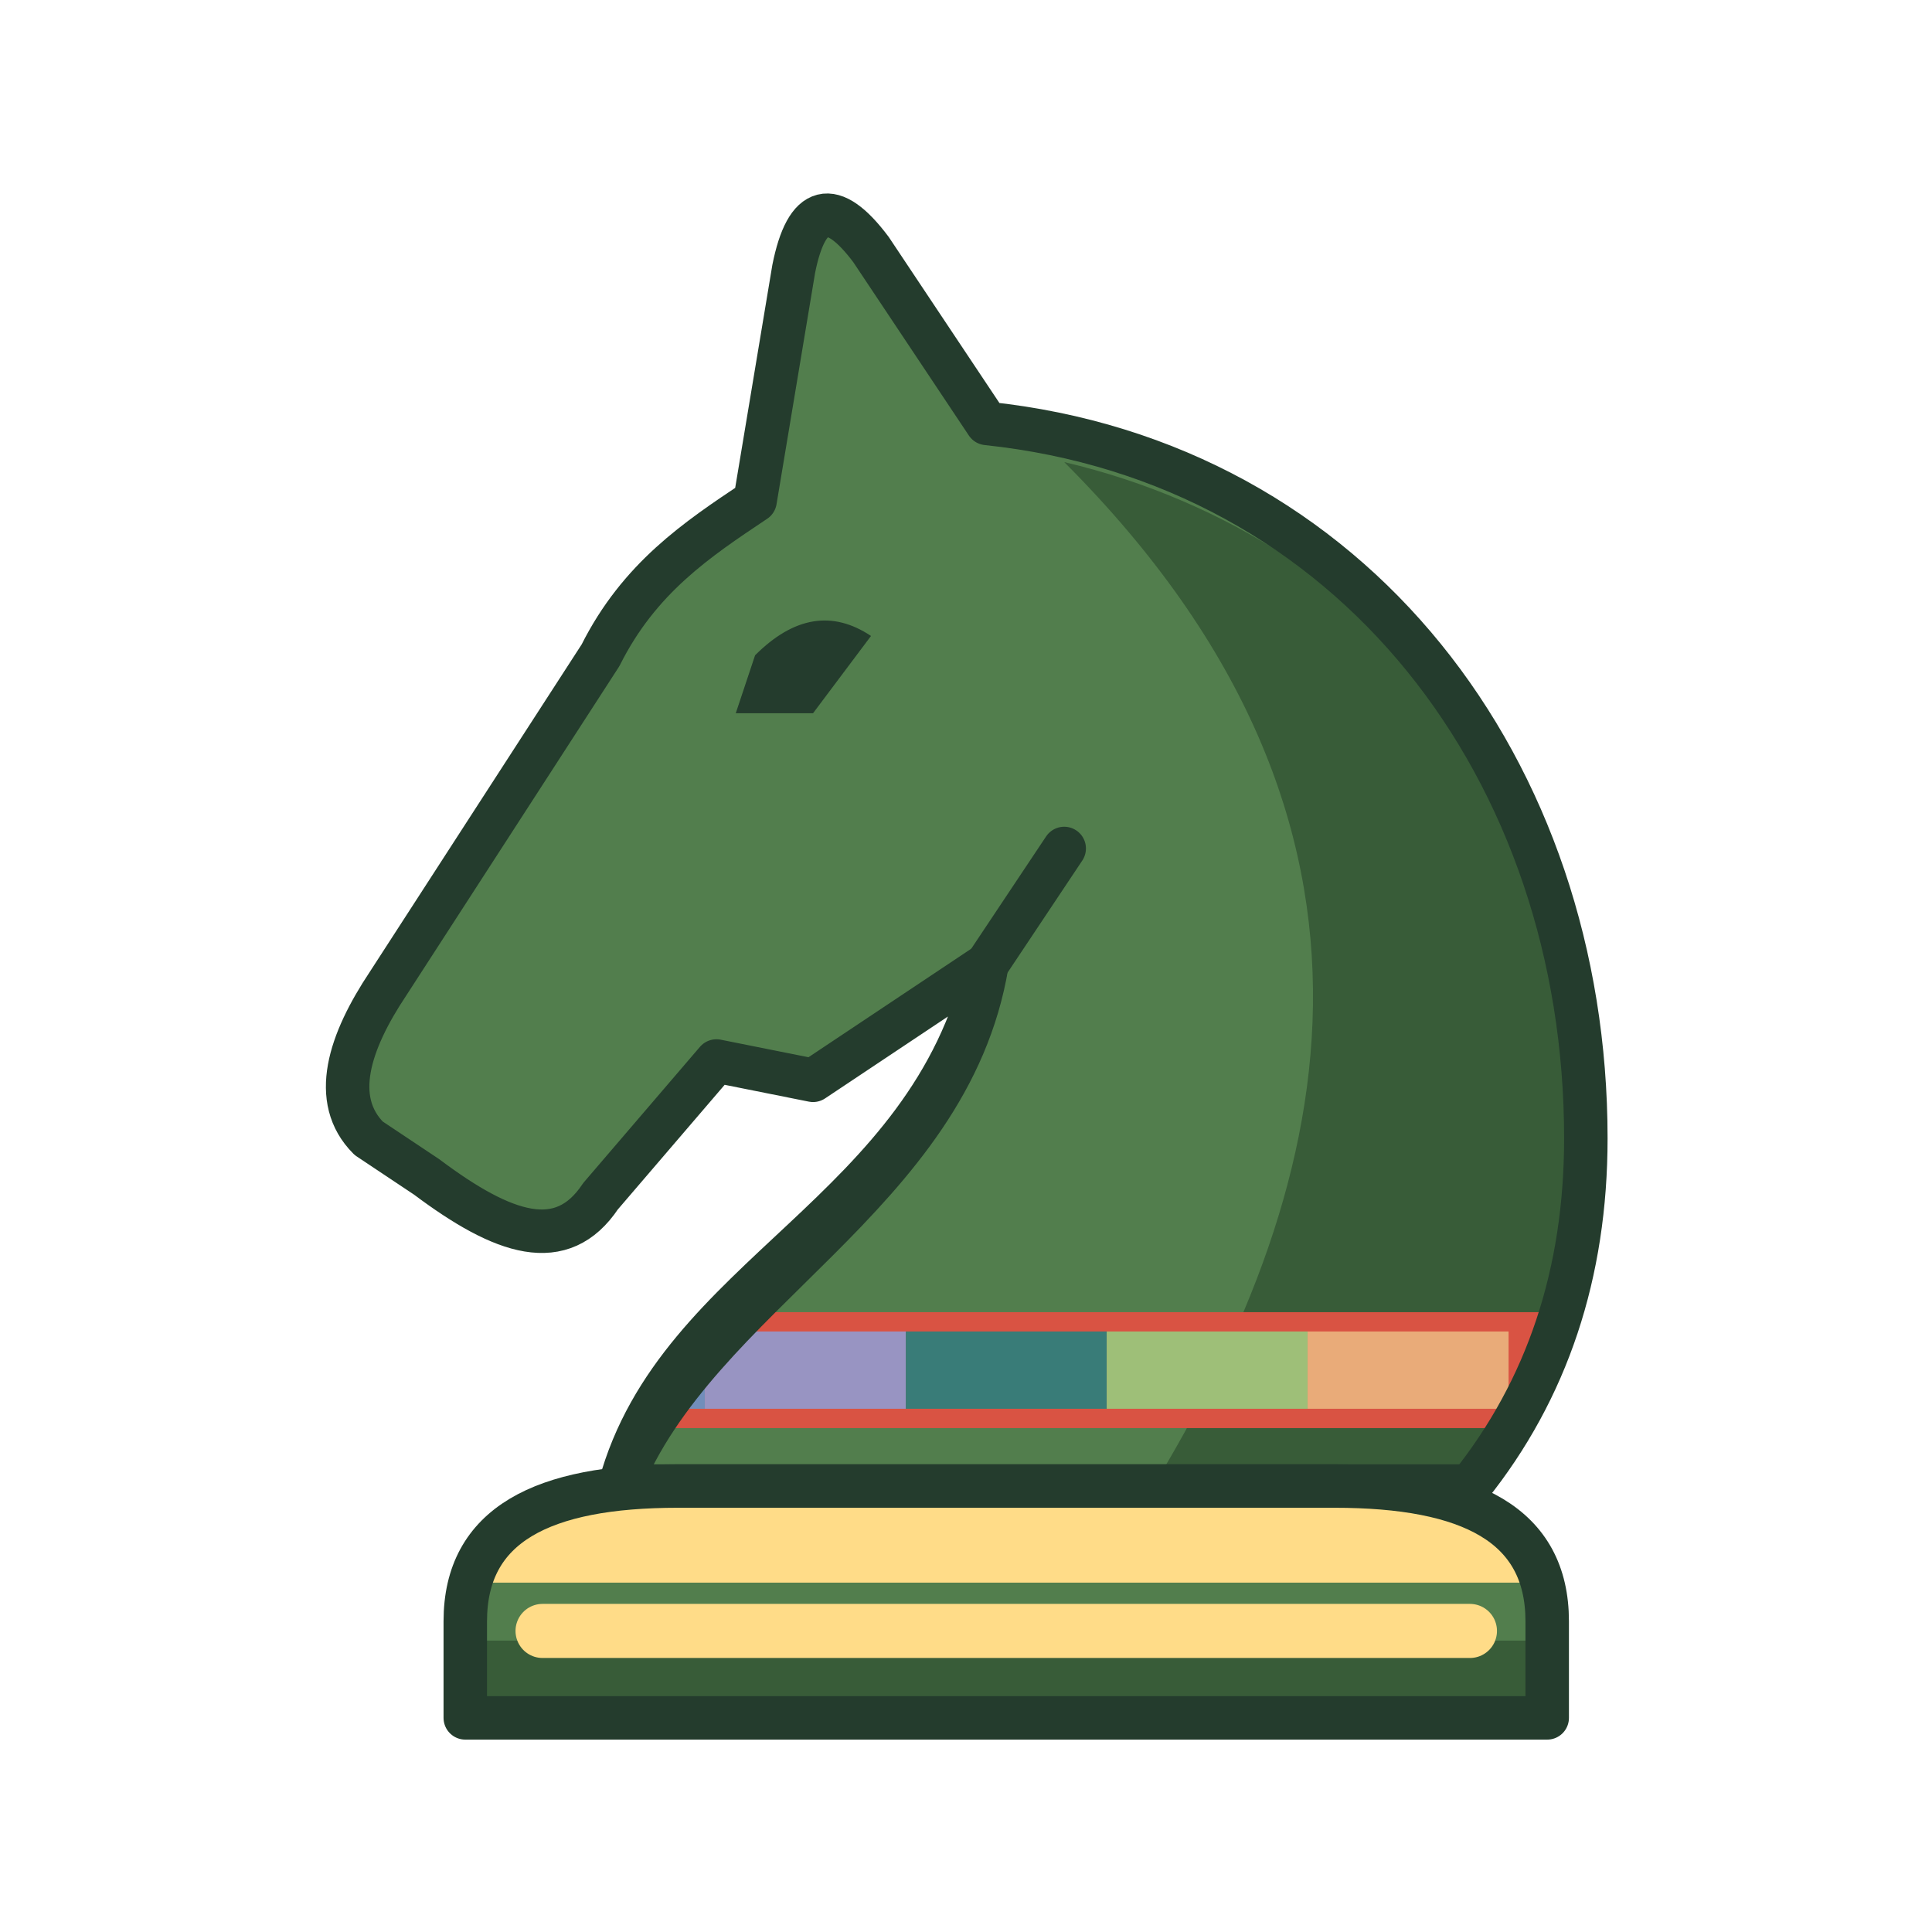
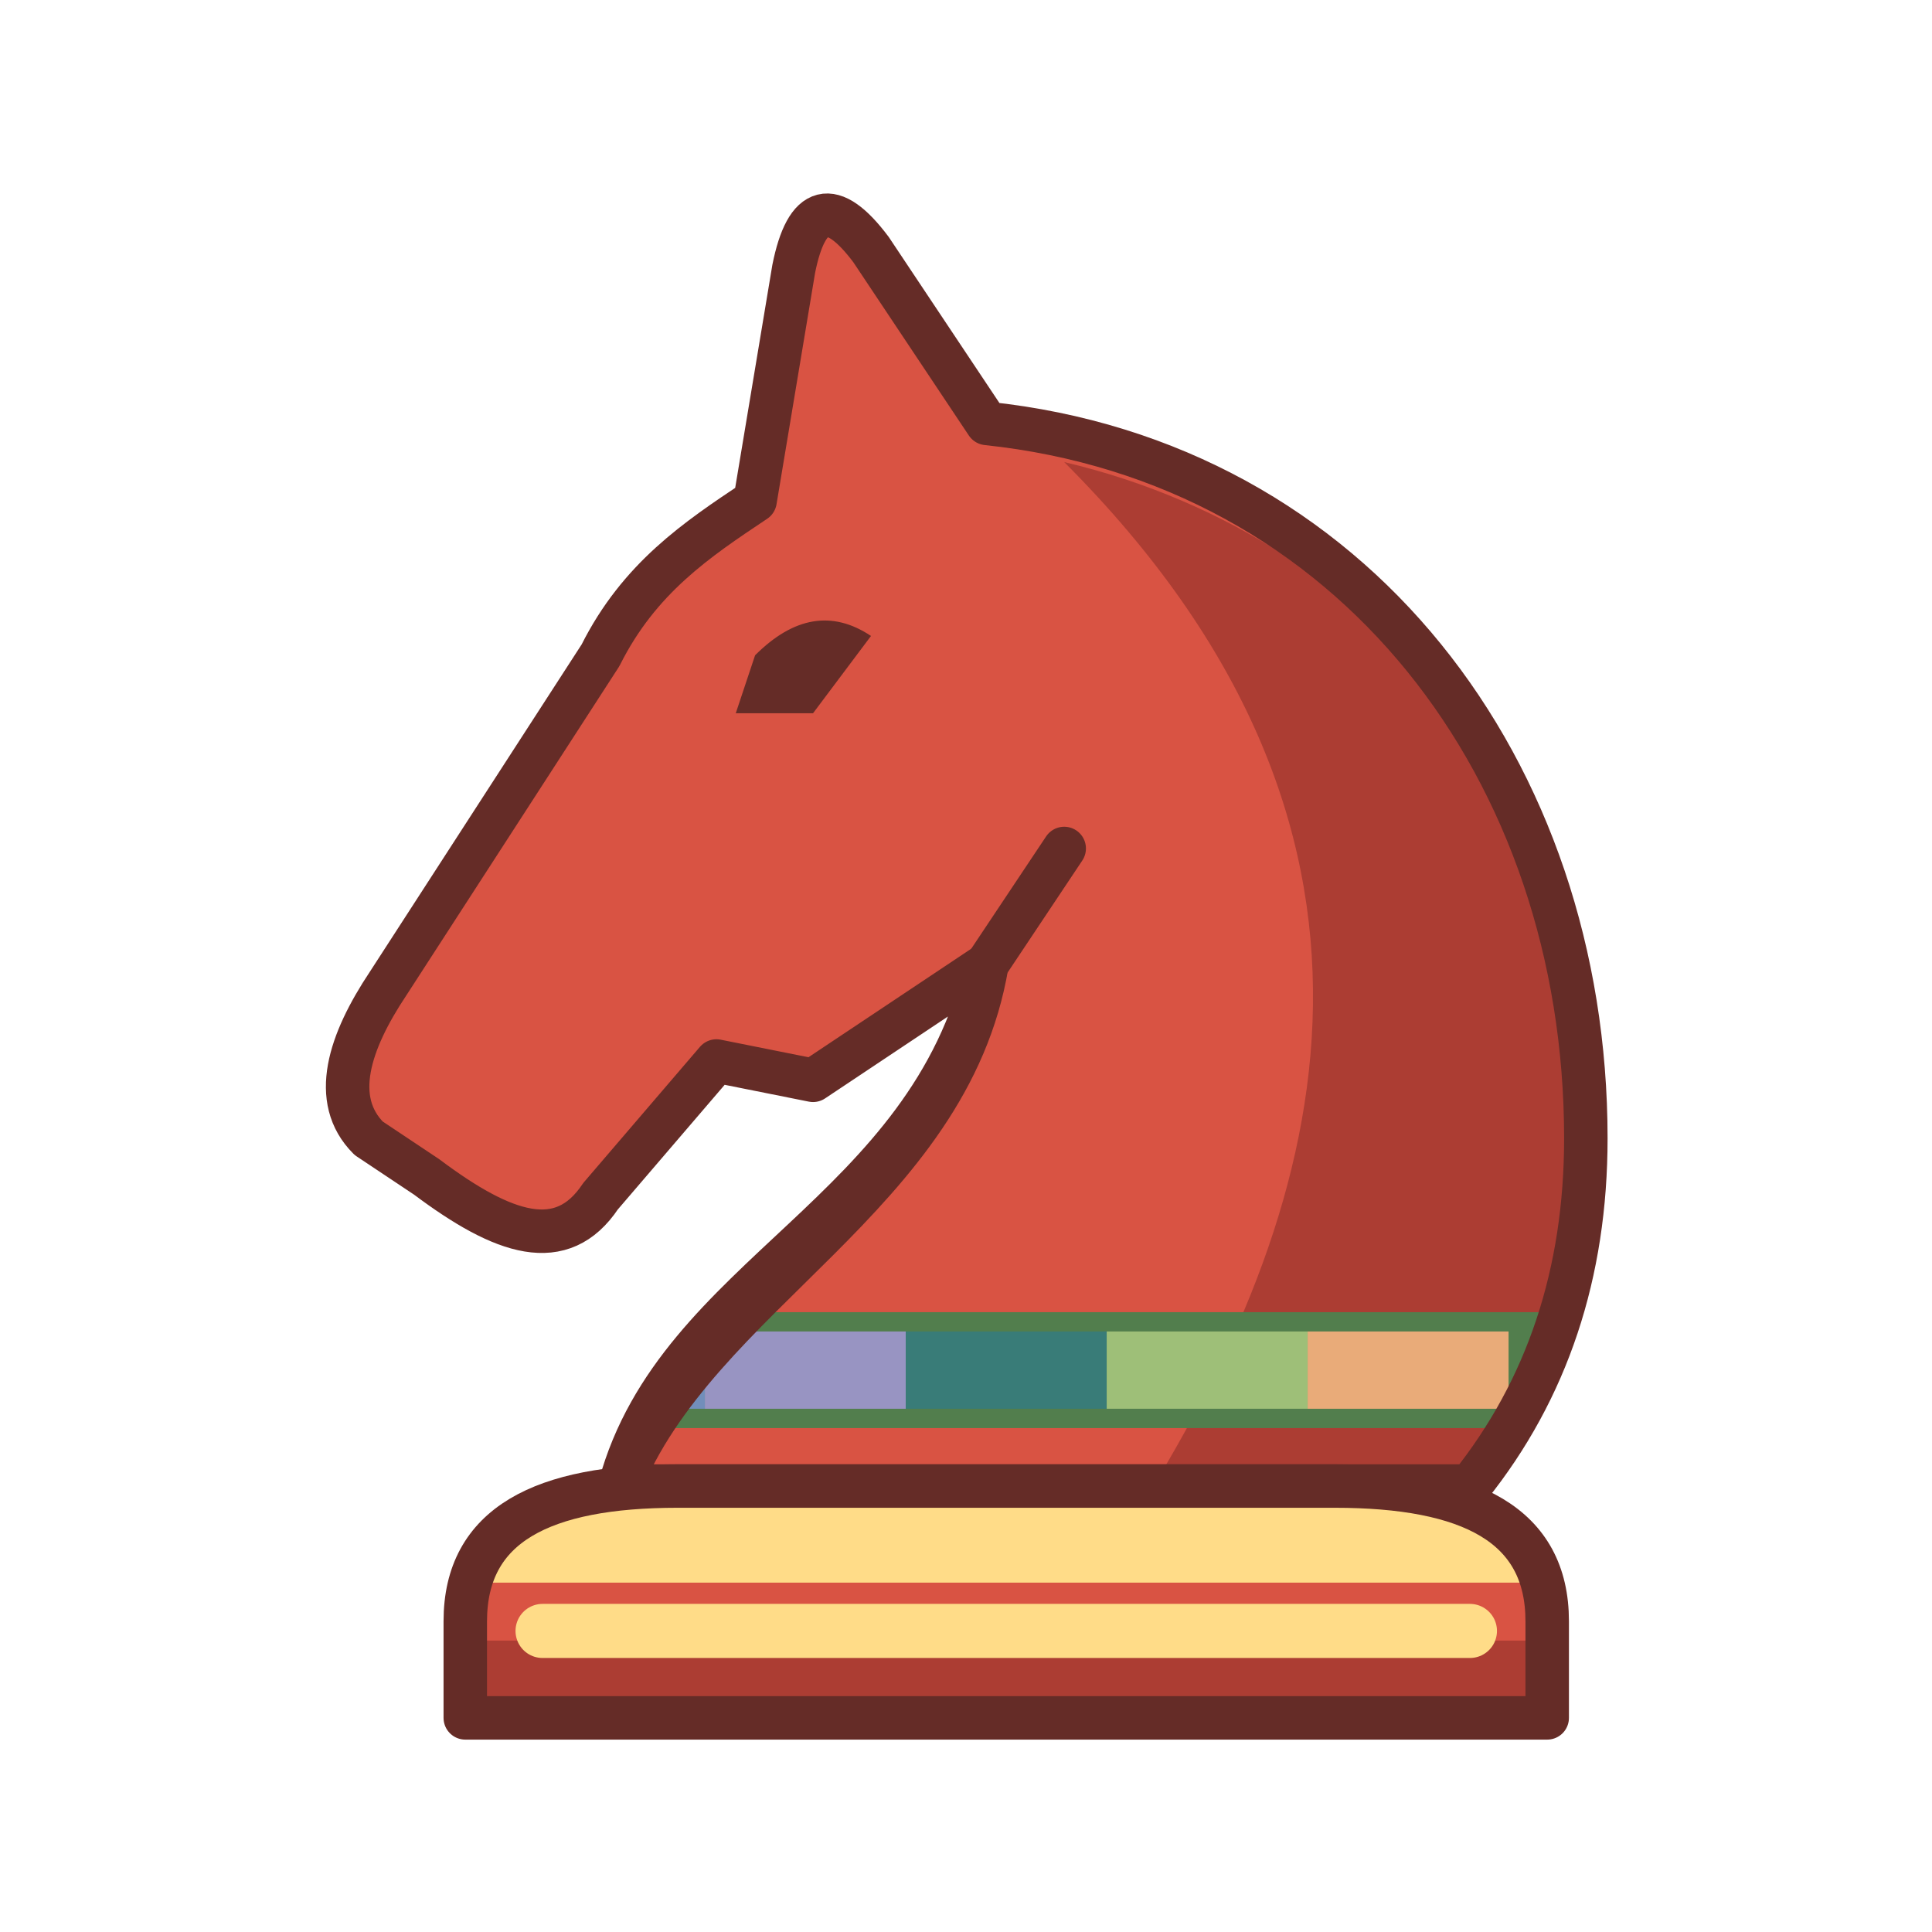
<svg xmlns="http://www.w3.org/2000/svg" viewBox="-2.083 0.083 100 100">
-   <g fill="#527E4D" stroke="#243C2D" stroke-width="2.25" stroke-linejoin="round" stroke-linecap="round">
-     <path d="M30 77 C33 66 46 63 49 50 L40 56 L35 55 L29 62 C27 65 24 64 20 61 L17 59 C15 57 16 54 18 51 L29 34 C31 30 34 28 37 26 L39 14 Q40 9 43 13 L49 22 C68 24 80 40 80 59 C80 66 78 72 74 77 Z" fill="#527E4D" stroke="none" fill-rule="evenodd" />
+   <g fill="#D95343" stroke="#652C27" stroke-width="2.25" stroke-linejoin="round" stroke-linecap="round">
+     <path d="M30 77 C33 66 46 63 49 50 L40 56 L35 55 L29 62 C27 65 24 64 20 61 L17 59 C15 57 16 54 18 51 L29 34 C31 30 34 28 37 26 L39 14 Q40 9 43 13 L49 22 C68 24 80 40 80 59 C80 66 78 72 74 77 Z" fill="#D95343" stroke="none" fill-rule="evenodd" />
    <defs>
      <clipPath id="s4">
        <path d="M30 77 C33 66 46 63 49 50 L40 56 L35 55 L29 62 C27 65 24 64 20 61 L17 59 C15 57 16 54 18 51 L29 34 C31 30 34 28 37 26 L39 14 Q40 9 43 13 L49 22 C68 24 80 40 80 59 C80 66 78 72 74 77 Z" clip-rule="evenodd" />
      </clipPath>
    </defs>
-     <path d="M53 24 C70 28 81 43 80 59 C80 66 78 72 74 78 H57 C67 62 72 43 53 24 Z" fill="#385C38" stroke="none" clip-path="url(#s4)" />
+     <path d="M53 24 C70 28 81 43 80 59 C80 66 78 72 74 78 H57 C67 62 72 43 53 24 Z" fill="#AC3D33" stroke="none" clip-path="url(#s4)" />
    <g stroke="none" clip-path="url(#s4)">
-       <path d="M10 68 H90 V74 H10 Z" fill="#D95343" />
+       <path d="M10 68 H90 V74 H10 Z" fill="#527E4D" />
      <path d="M10 78 H90 V82 H10 Z" fill="#FFDC88" />
      <path d="M24 69 H34.4 V73 H24 Z" fill="#728EBA" />
      <path d="M34.4 69 H44.8 V73 H34.4 Z" fill="#9894C2" />
      <path d="M44.8 69 H55.2 V73 H44.8 Z" fill="#397C78" />
      <path d="M55.2 69 H65.6 V73 H55.2 Z" fill="#9EBF78" />
      <path d="M65.6 69 H76 V73 H65.6 Z" fill="#E9AB79" />
    </g>
    <path d="M30 77 C33 66 46 63 49 50 L40 56 L35 55 L29 62 C27 65 24 64 20 61 L17 59 C15 57 16 54 18 51 L29 34 C31 30 34 28 37 26 L39 14 Q40 9 43 13 L49 22 C68 24 80 40 80 59 C80 66 78 72 74 77 Z" fill="none" />
    <path d="M30 77 C34 67 47 62 49 50 L53 44" fill="none" />
-     <path d="M37 34 Q40 31 43 33 L40 37 H36 Z" fill="#243C2D" stroke="none" />
-     <path d="M22 89 V84 C22 79 26 77 33 77 H67 C74 77 78 79 78 84 V89 Z" fill="#527E4D" stroke="none" fill-rule="evenodd" />
+     <path d="M37 34 Q40 31 43 33 L40 37 H36 Z" fill="#652C27" stroke="none" />
+     <path d="M22 89 V84 C22 79 26 77 33 77 H67 C74 77 78 79 78 84 V89 Z" fill="#D95343" stroke="none" fill-rule="evenodd" />
    <defs>
      <clipPath id="s5">
        <path d="M22 89 V84 C22 79 26 77 33 77 H67 C74 77 78 79 78 84 V89 Z" clip-rule="evenodd" />
      </clipPath>
    </defs>
-     <path d="M21 85 H79 V90 H21 Z" fill="#385C38" stroke="none" clip-path="url(#s5)" />
+     <path d="M21 85 H79 V90 H21 Z" fill="#AC3D33" stroke="none" clip-path="url(#s5)" />
    <g stroke="none" clip-path="url(#s5)">
-       <path d="M10 68 H90 V74 H10 Z" fill="#D95343" />
+       <path d="M10 68 H90 V74 H10 Z" fill="#527E4D" />
      <path d="M10 78 H90 V82 H10 Z" fill="#FFDC88" />
      <path d="M24 69 H34.4 V73 H24 Z" fill="#728EBA" />
      <path d="M34.4 69 H44.8 V73 H34.4 Z" fill="#9894C2" />
      <path d="M44.8 69 H55.2 V73 H44.8 Z" fill="#397C78" />
      <path d="M55.2 69 H65.6 V73 H55.2 Z" fill="#9EBF78" />
      <path d="M65.6 69 H76 V73 H65.6 Z" fill="#E9AB79" />
    </g>
    <path d="M22 89 V84 C22 79 26 77 33 77 H67 C74 77 78 79 78 84 V89 Z" fill="none" />
    <path d="M26 84.5 H74" fill="none" stroke="#FFDC88" stroke-width="2.8" stroke-linecap="round" />
  </g>
</svg>
